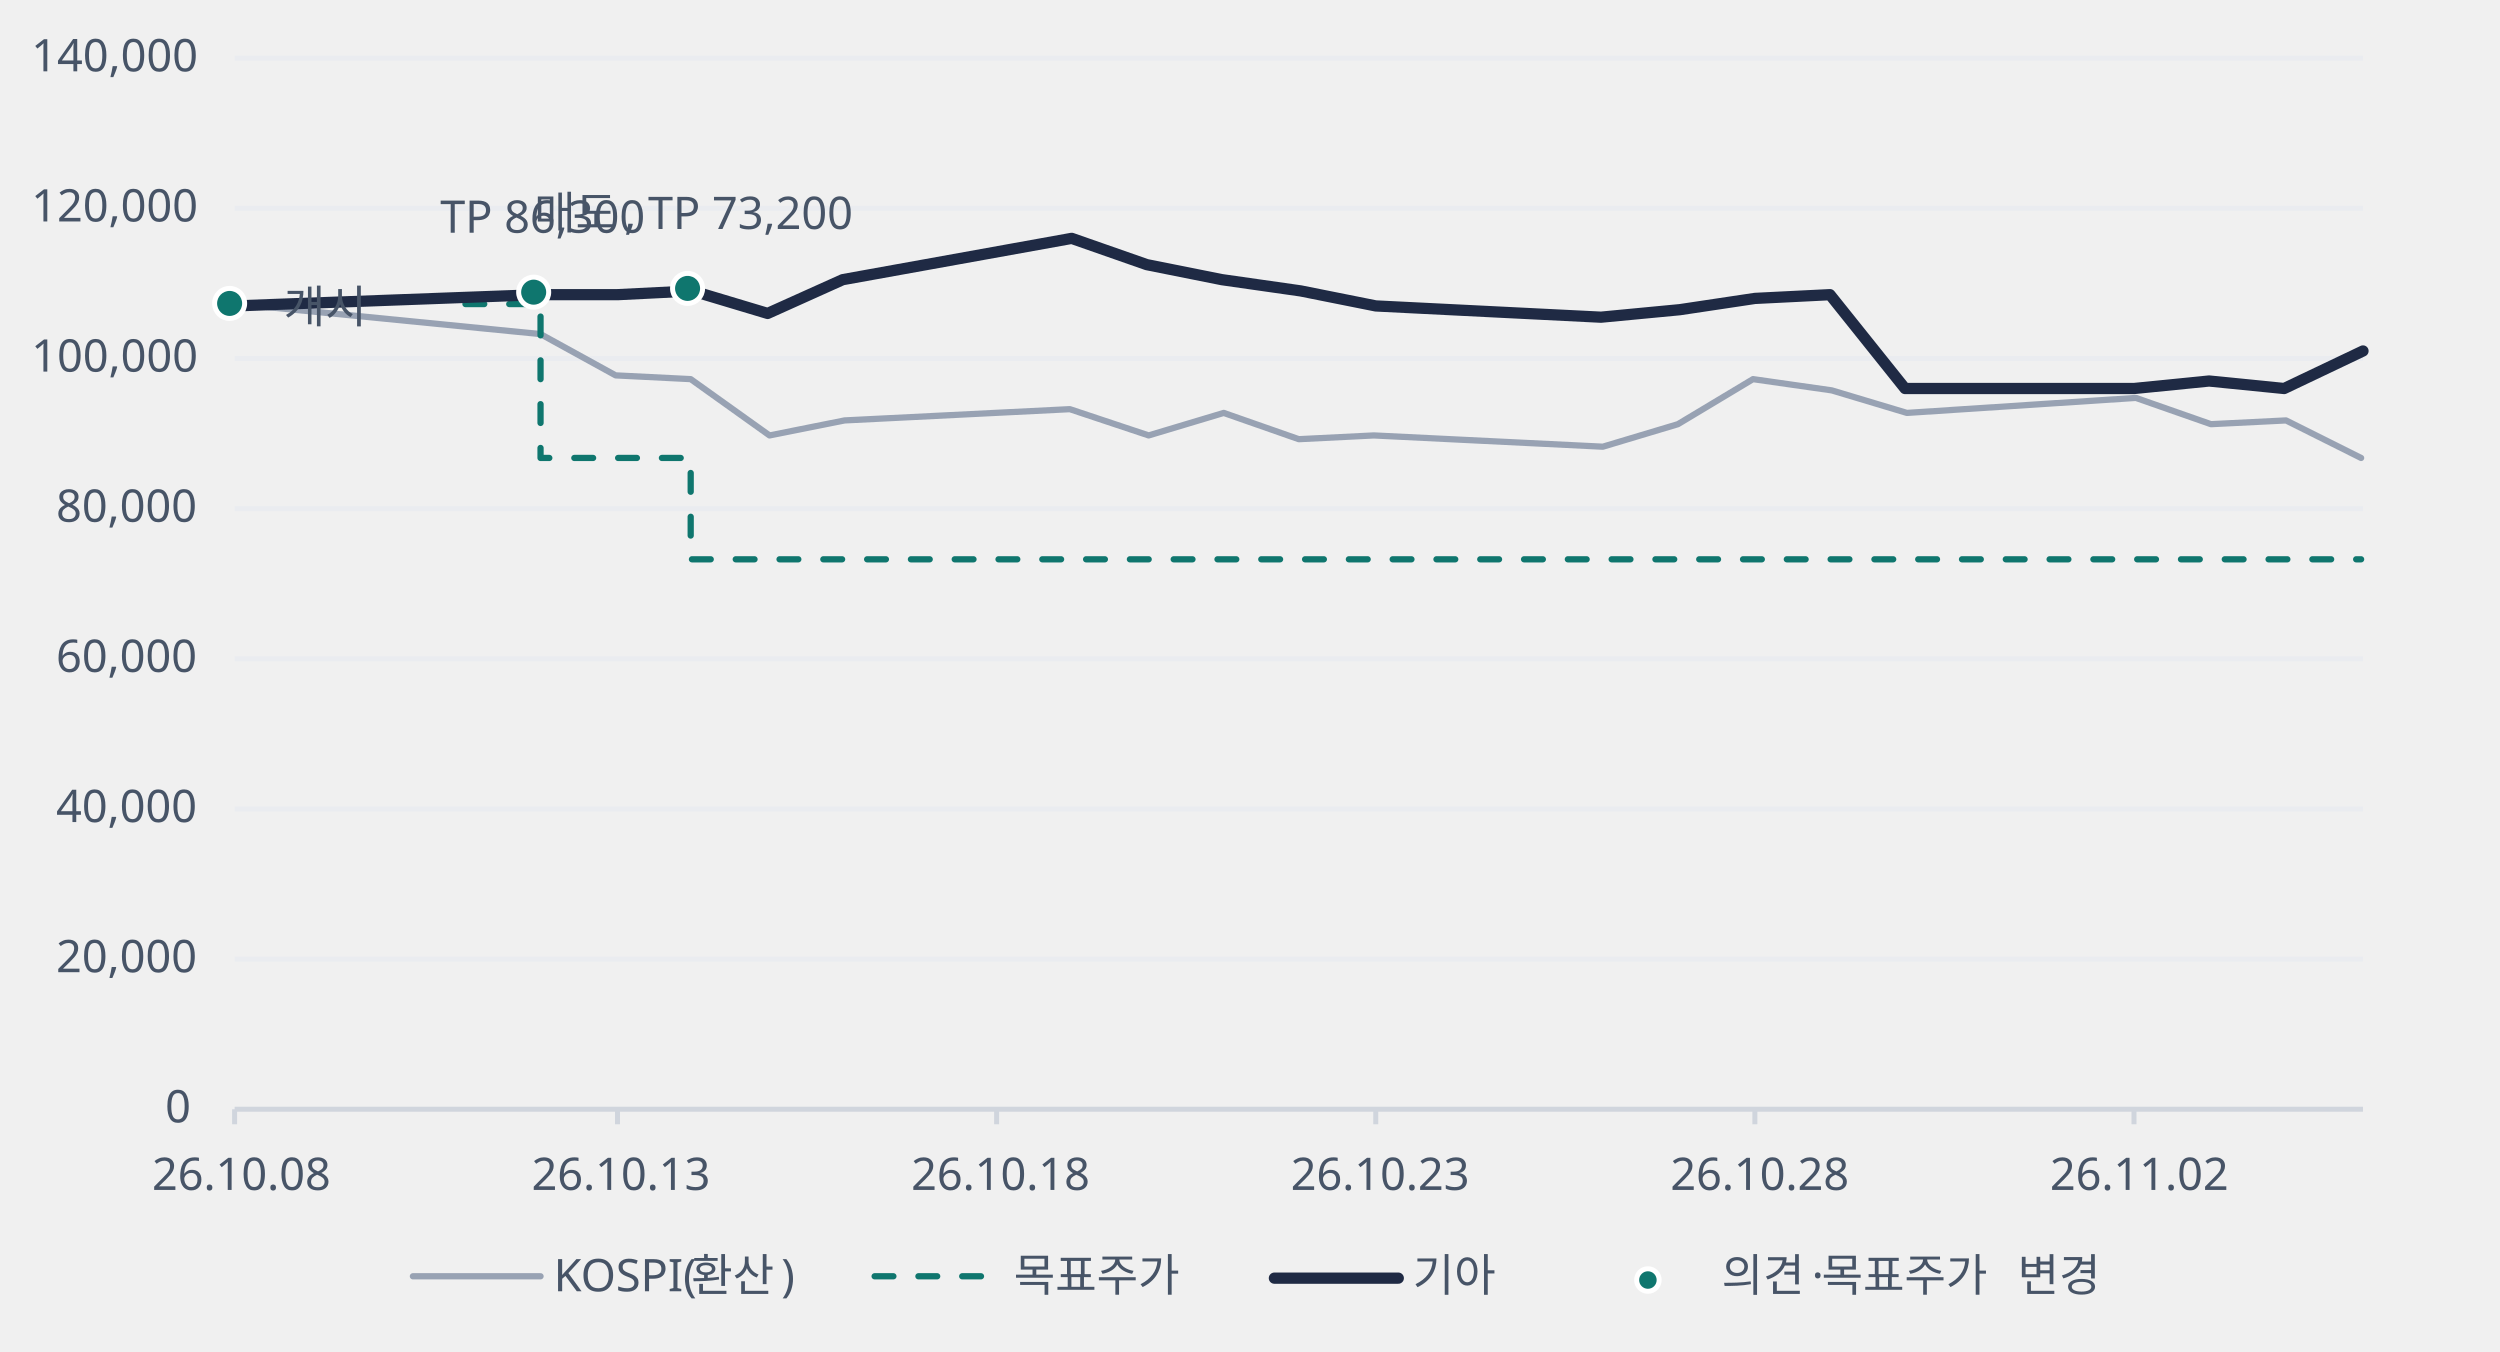
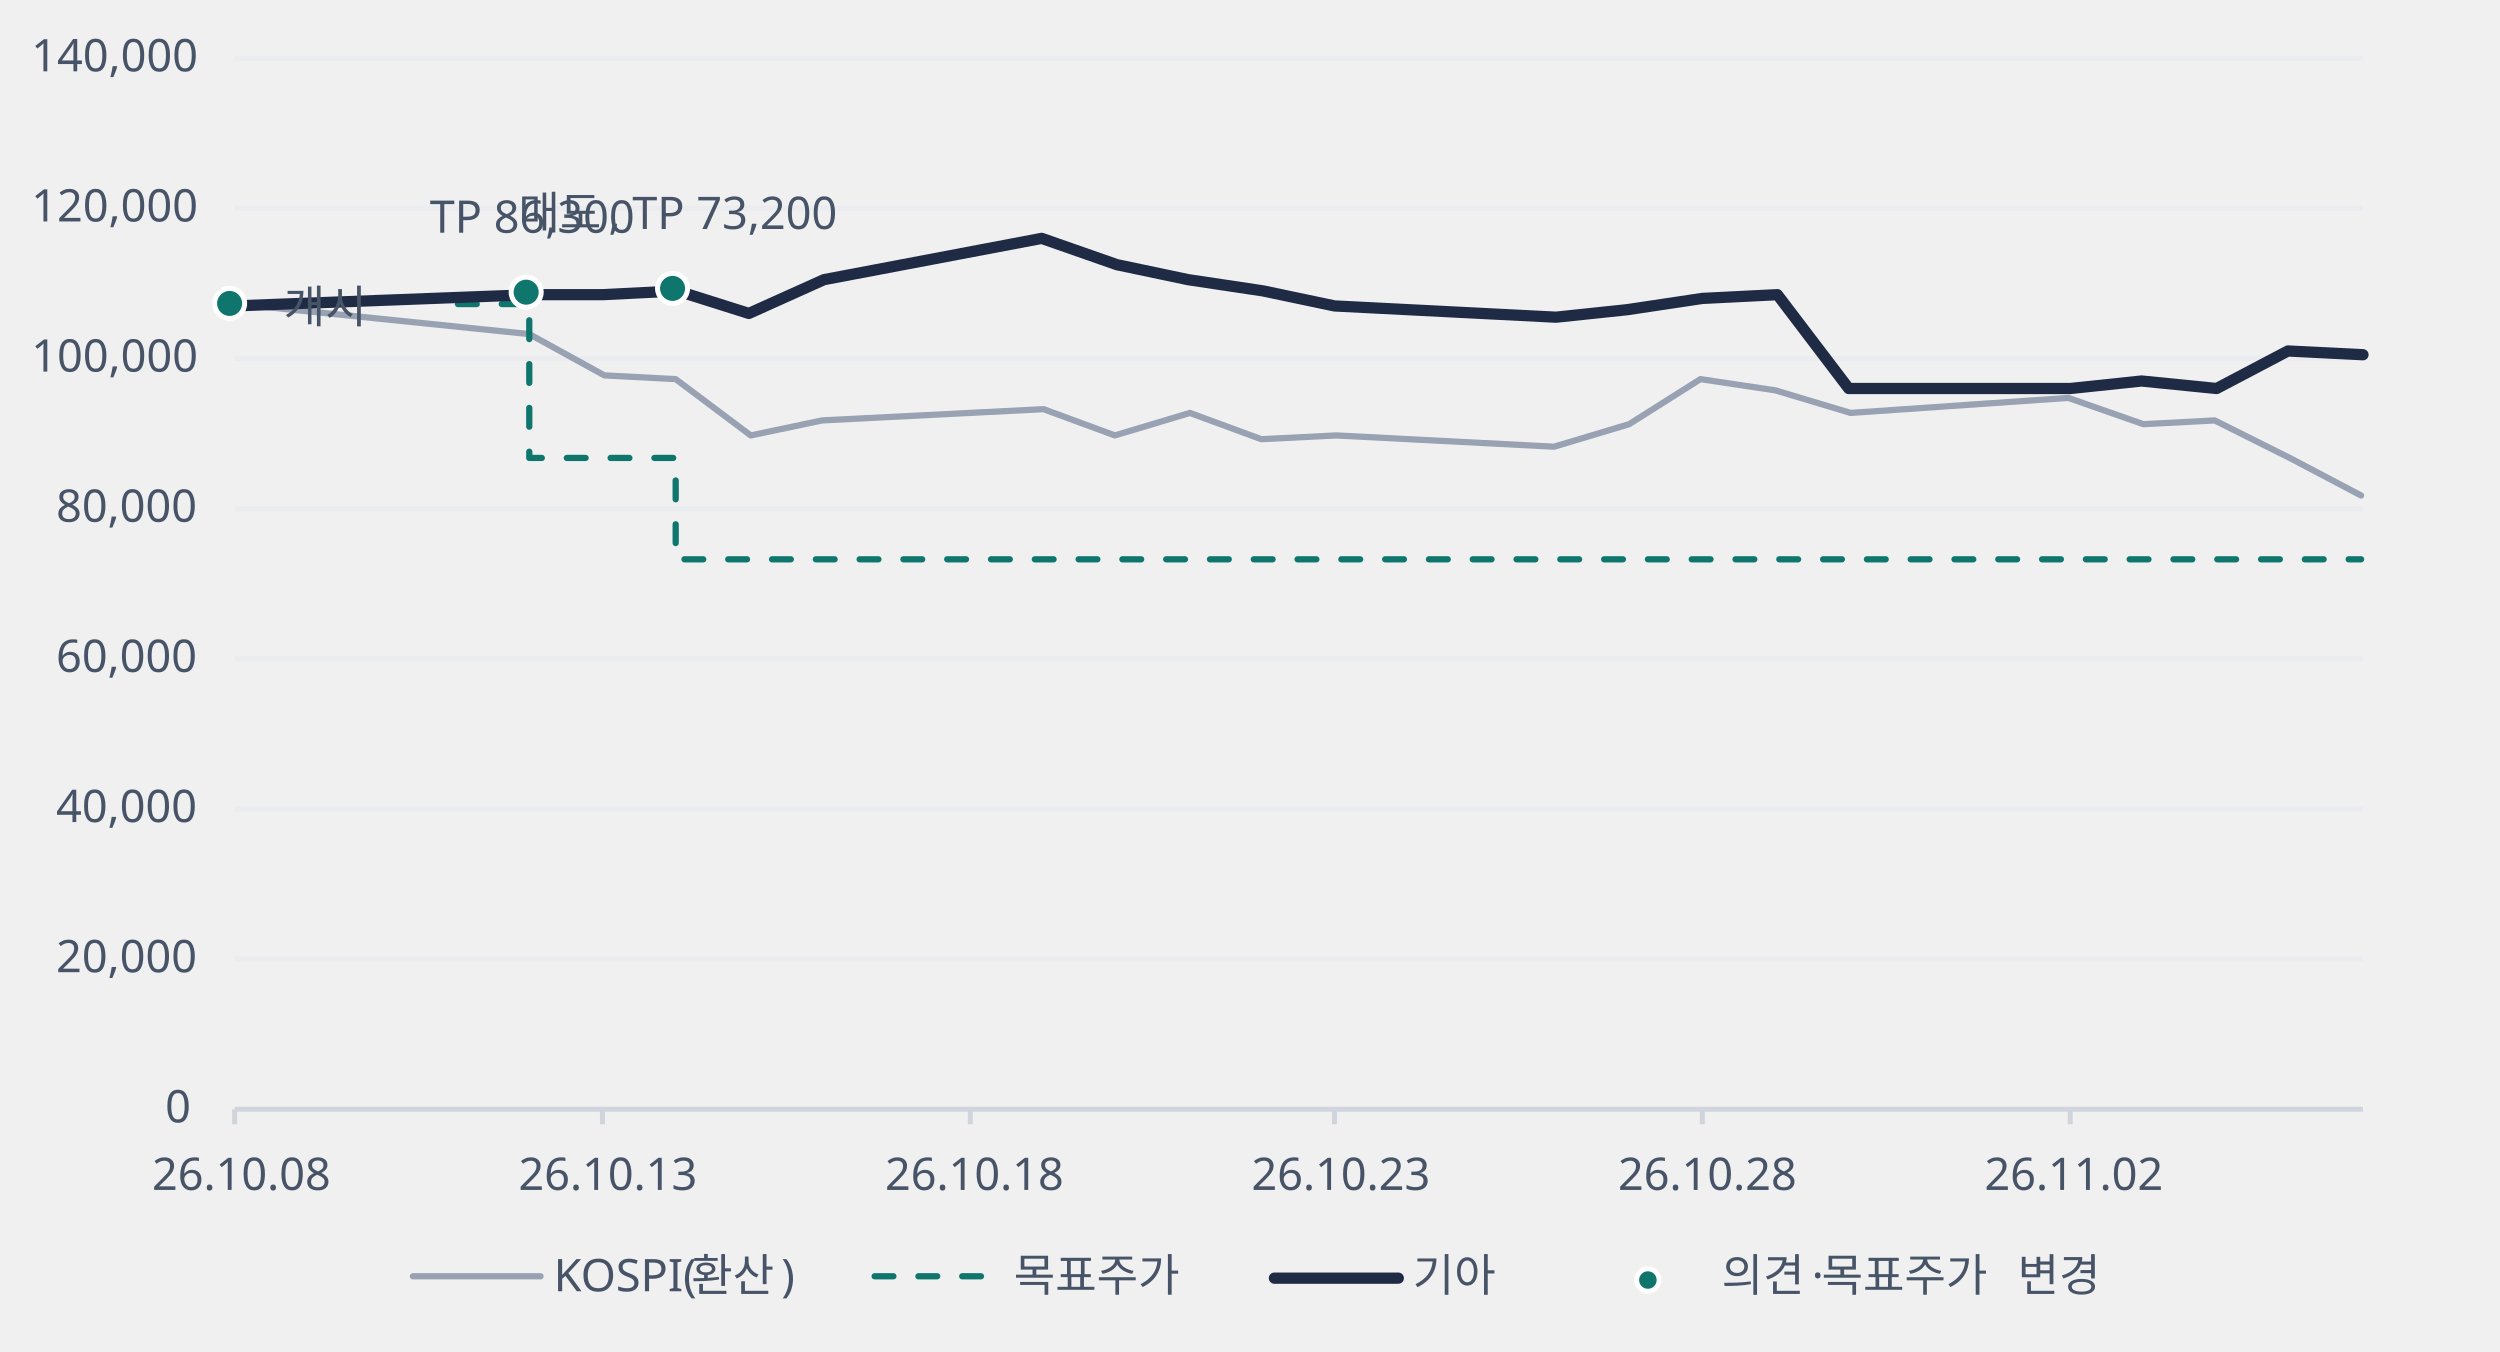
<svg xmlns="http://www.w3.org/2000/svg" width="666" height="360" xml:space="preserve" overflow="hidden">
  <defs>
    <clipPath id="clip0">
      <rect x="971" y="13" width="666" height="360" />
    </clipPath>
  </defs>
  <g clip-path="url(#clip0)" transform="translate(-971 -13)">
    <g>
      <path d="M1033.5 268.5 1600.5 268.5M1033.5 228.5 1600.5 228.5M1033.5 188.5 1600.5 188.5M1033.5 148.5 1600.5 148.5M1033.5 108.5 1600.5 108.5M1033.5 68.5 1600.5 68.5M1033.5 28.5 1600.5 28.5" stroke="#EAECF0" stroke-width="1.333" stroke-linejoin="round" stroke-miterlimit="10" fill="none" />
    </g>
    <g>
      <path d="M1033.5 308.5 1600.5 308.5" stroke="#D0D5DD" stroke-width="1.333" stroke-linejoin="round" stroke-miterlimit="10" fill="none" fill-rule="evenodd" />
    </g>
    <g>
-       <path d="M1033.5 308.5 1033.5 312.5M1135.5 308.5 1135.5 312.5M1236.5 308.5 1236.5 312.5M1337.5 308.5 1337.5 312.5M1438.5 308.5 1438.5 312.5M1539.5 308.5 1539.5 312.5" stroke="#D0D5DD" stroke-width="1.333" stroke-linejoin="round" stroke-miterlimit="10" fill="none" />
+       <path d="M1033.5 308.5 1033.5 312.5M1131.5 308.5 1131.5 312.5M1229.5 308.5 1229.5 312.5M1326.5 308.5 1326.5 312.5M1424.5 308.5 1424.5 312.5M1522.5 308.5 1522.5 312.5" stroke="#D0D5DD" stroke-width="1.333" stroke-linejoin="round" stroke-miterlimit="10" fill="none" />
    </g>
    <g>
-       <path d="M1034 94 1115 102 1135 113 1155 114 1176 129 1196 125 1256 122 1277 129 1297 123 1317 130 1337 129 1398 132 1418 126 1438 114 1459 117 1479 123 1540 119 1560 126 1580 125 1600 135" stroke="#98A2B3" stroke-width="1.667" stroke-linecap="round" stroke-linejoin="round" stroke-miterlimit="10" fill="none" />
+       <path d="M1034 94 1112 102 1132 113 1151 114 1171 129 1190 125 1249 122 1268 129 1288 123 1307 130 1327 129 1385 132 1405 126 1424 114 1444 117 1464 123 1522 119 1542 126 1561 125 1581 135 1600 145" stroke="#98A2B3" stroke-width="1.667" stroke-linecap="round" stroke-linejoin="round" stroke-miterlimit="10" fill="none" />
    </g>
    <g>
-       <path d="M1095 94 1115 94 1115 135 1155 135 1155 162 1600 162" stroke="#0F766E" stroke-width="1.667" stroke-linecap="round" stroke-linejoin="round" stroke-miterlimit="10" stroke-dasharray="5 6.667" fill="none" />
+       <path d="M1093 94 1112 94 1112 135 1151 135 1151 162 1600 162" stroke="#0F766E" stroke-width="1.667" stroke-linecap="round" stroke-linejoin="round" stroke-miterlimit="10" stroke-dasharray="5 6.667" fill="none" />
    </g>
    <g>
-       <path d="M1033.5 94.5 1114.5 91.5 1135.5 91.5 1155.5 90.5 1175.5 96.5 1195.5 87.5 1256.5 76.5 1276.5 83.5 1296.5 87.5 1317.5 90.5 1337.5 94.5 1397.5 97.5 1418.5 95.5 1438.5 92.5 1458.5 91.5 1478.5 116.5 1539.5 116.5 1559.5 114.5 1579.5 116.5 1600.5 106.5" stroke="#1F2A44" stroke-width="3" stroke-linecap="round" stroke-linejoin="round" stroke-miterlimit="10" fill="none" />
+       <path d="M1033.5 94.5 1112.5 91.5 1131.5 91.5 1151.5 90.5 1170.5 96.5 1190.5 87.5 1248.5 76.5 1268.5 83.5 1287.5 87.5 1307.5 90.5 1326.5 94.5 1385.5 97.5 1404.5 95.5 1424.5 92.5 1444.5 91.5 1463.5 116.5 1522.5 116.5 1541.5 114.5 1561.5 116.5 1580.5 106.5 1600.5 107.5" stroke="#1F2A44" stroke-width="3" stroke-linecap="round" stroke-linejoin="round" stroke-miterlimit="10" fill="none" />
    </g>
    <g>
      <path d="M1036.17 93.833C1036.17 96.042 1034.38 97.833 1032.17 97.833 1029.96 97.833 1028.17 96.042 1028.17 93.833 1028.17 91.624 1029.96 89.833 1032.17 89.833 1034.38 89.833 1036.17 91.624 1036.17 93.833Z" stroke="#FFFFFF" stroke-width="1.333" stroke-linejoin="round" stroke-miterlimit="10" fill="#0F766E" />
-       <path d="M1117.17 90.833C1117.17 93.042 1115.38 94.833 1113.17 94.833 1110.96 94.833 1109.17 93.042 1109.17 90.833 1109.17 88.624 1110.96 86.833 1113.17 86.833 1115.38 86.833 1117.17 88.624 1117.17 90.833Z" stroke="#FFFFFF" stroke-width="1.333" stroke-linejoin="round" stroke-miterlimit="10" fill="#0F766E" />
-       <path d="M1158.17 89.833C1158.17 92.042 1156.38 93.833 1154.17 93.833 1151.96 93.833 1150.17 92.042 1150.17 89.833 1150.17 87.624 1151.96 85.833 1154.17 85.833 1156.38 85.833 1158.17 87.624 1158.17 89.833Z" stroke="#FFFFFF" stroke-width="1.333" stroke-linejoin="round" stroke-miterlimit="10" fill="#0F766E" />
+       <path d="M1115.17 90.833C1115.17 93.042 1113.38 94.833 1111.17 94.833 1108.96 94.833 1107.17 93.042 1107.17 90.833 1107.17 88.624 1108.96 86.833 1111.17 86.833 1113.38 86.833 1115.17 88.624 1115.17 90.833Z" stroke="#FFFFFF" stroke-width="1.333" stroke-linejoin="round" stroke-miterlimit="10" fill="#0F766E" />
+       <path d="M1154.17 89.833C1154.17 92.042 1152.38 93.833 1150.17 93.833 1147.96 93.833 1146.17 92.042 1146.17 89.833 1146.17 87.624 1147.96 85.833 1150.17 85.833 1152.38 85.833 1154.17 87.624 1154.17 89.833Z" stroke="#FFFFFF" stroke-width="1.333" stroke-linejoin="round" stroke-miterlimit="10" fill="#0F766E" />
    </g>
    <g>
      <text fill="#475467" font-family="Malgun Gothic,Malgun Gothic_MSFontService,sans-serif" font-weight="400" font-size="12" transform="translate(1046.6 99)">개시</text>
    </g>
    <g>
-       <text fill="#475467" font-family="Malgun Gothic,Malgun Gothic_MSFontService,sans-serif" font-weight="400" font-size="12" transform="translate(1088.27 75)">TP 86,300</text>
+       <text fill="#475467" font-family="Malgun Gothic,Malgun Gothic_MSFontService,sans-serif" font-weight="400" font-size="12" transform="translate(1085.48 75)">TP 86,300</text>
    </g>
    <g>
-       <text fill="#475467" font-family="Malgun Gothic,Malgun Gothic_MSFontService,sans-serif" font-weight="400" font-size="12" transform="translate(1113.29 74)">매도</text>
+       <text fill="#475467" font-family="Malgun Gothic,Malgun Gothic_MSFontService,sans-serif" font-weight="400" font-size="12" transform="translate(1109.11 74)">매도</text>
    </g>
    <g>
-       <text fill="#475467" font-family="Malgun Gothic,Malgun Gothic_MSFontService,sans-serif" font-weight="400" font-size="12" transform="translate(1137.29 74)">, TP 73,200</text>
+       <text fill="#475467" font-family="Malgun Gothic,Malgun Gothic_MSFontService,sans-serif" font-weight="400" font-size="12" transform="translate(1133.11 74)">, TP 73,200</text>
    </g>
    <g>
      <text fill="#475467" font-family="Malgun Gothic,Malgun Gothic_MSFontService,sans-serif" font-weight="400" font-size="12" transform="translate(1014.99 312)">0</text>
    </g>
    <g>
      <text fill="#475467" font-family="Malgun Gothic,Malgun Gothic_MSFontService,sans-serif" font-weight="400" font-size="12" transform="translate(985.94 272)">20,000</text>
    </g>
    <g>
      <text fill="#475467" font-family="Malgun Gothic,Malgun Gothic_MSFontService,sans-serif" font-weight="400" font-size="12" transform="translate(985.94 232)">40,000</text>
    </g>
    <g>
      <text fill="#475467" font-family="Malgun Gothic,Malgun Gothic_MSFontService,sans-serif" font-weight="400" font-size="12" transform="translate(985.94 192)">60,000</text>
    </g>
    <g>
      <text fill="#475467" font-family="Malgun Gothic,Malgun Gothic_MSFontService,sans-serif" font-weight="400" font-size="12" transform="translate(985.94 152)">80,000</text>
    </g>
    <g>
      <text fill="#475467" font-family="Malgun Gothic,Malgun Gothic_MSFontService,sans-serif" font-weight="400" font-size="12" transform="translate(979.333 112)">100,000</text>
    </g>
    <g>
      <text fill="#475467" font-family="Malgun Gothic,Malgun Gothic_MSFontService,sans-serif" font-weight="400" font-size="12" transform="translate(979.333 72)">120,000</text>
    </g>
    <g>
      <text fill="#475467" font-family="Malgun Gothic,Malgun Gothic_MSFontService,sans-serif" font-weight="400" font-size="12" transform="translate(979.333 32)">140,000</text>
    </g>
    <g>
      <text fill="#475467" font-family="Malgun Gothic,Malgun Gothic_MSFontService,sans-serif" font-weight="400" font-size="12" transform="translate(1011.49 330)">26.10.08</text>
    </g>
    <g>
-       <text fill="#475467" font-family="Malgun Gothic,Malgun Gothic_MSFontService,sans-serif" font-weight="400" font-size="12" transform="translate(1112.61 330)">26.10.13</text>
+       <text fill="#475467" font-family="Malgun Gothic,Malgun Gothic_MSFontService,sans-serif" font-weight="400" font-size="12" transform="translate(1109.12 330)">26.10.13</text>
    </g>
    <g>
-       <text fill="#475467" font-family="Malgun Gothic,Malgun Gothic_MSFontService,sans-serif" font-weight="400" font-size="12" transform="translate(1213.73 330)">26.10.18</text>
+       <text fill="#475467" font-family="Malgun Gothic,Malgun Gothic_MSFontService,sans-serif" font-weight="400" font-size="12" transform="translate(1206.76 330)">26.10.18</text>
    </g>
    <g>
-       <text fill="#475467" font-family="Malgun Gothic,Malgun Gothic_MSFontService,sans-serif" font-weight="400" font-size="12" transform="translate(1314.85 330)">26.10.23</text>
+       <text fill="#475467" font-family="Malgun Gothic,Malgun Gothic_MSFontService,sans-serif" font-weight="400" font-size="12" transform="translate(1304.39 330)">26.10.23</text>
    </g>
    <g>
-       <text fill="#475467" font-family="Malgun Gothic,Malgun Gothic_MSFontService,sans-serif" font-weight="400" font-size="12" transform="translate(1415.98 330)">26.10.28</text>
+       <text fill="#475467" font-family="Malgun Gothic,Malgun Gothic_MSFontService,sans-serif" font-weight="400" font-size="12" transform="translate(1402.03 330)">26.10.28</text>
    </g>
    <g>
-       <text fill="#475467" font-family="Malgun Gothic,Malgun Gothic_MSFontService,sans-serif" font-weight="400" font-size="12" transform="translate(1517.1 330)">26.11.02</text>
+       <text fill="#475467" font-family="Malgun Gothic,Malgun Gothic_MSFontService,sans-serif" font-weight="400" font-size="12" transform="translate(1499.66 330)">26.11.02</text>
    </g>
    <g>
      <path d="M1081 353 1115 353" stroke="#98A2B3" stroke-width="1.667" stroke-linecap="round" stroke-linejoin="round" stroke-miterlimit="10" fill="none" fill-rule="evenodd" />
    </g>
    <g>
      <text fill="#475467" font-family="Malgun Gothic,Malgun Gothic_MSFontService,sans-serif" font-weight="400" font-size="12" transform="translate(1118.51 357)">KOSPI(</text>
    </g>
    <g>
      <text fill="#475467" font-family="Malgun Gothic,Malgun Gothic_MSFontService,sans-serif" font-weight="400" font-size="12" transform="translate(1155.13 357)">환산</text>
    </g>
    <g>
      <text fill="#475467" font-family="Malgun Gothic,Malgun Gothic_MSFontService,sans-serif" font-weight="400" font-size="12" transform="translate(1179.13 357)">)</text>
    </g>
    <g>
      <path d="M1204 353 1237 353" stroke="#0F766E" stroke-width="1.667" stroke-linecap="round" stroke-linejoin="round" stroke-miterlimit="10" stroke-dasharray="5 6.667" fill="none" fill-rule="evenodd" />
    </g>
    <g>
      <text fill="#475467" font-family="Malgun Gothic,Malgun Gothic_MSFontService,sans-serif" font-weight="400" font-size="12" transform="translate(1241.07 357)">목표주가</text>
    </g>
    <g>
      <path d="M1310.5 353.5 1343.5 353.5" stroke="#1F2A44" stroke-width="3" stroke-linecap="round" stroke-linejoin="round" stroke-miterlimit="10" fill="none" fill-rule="evenodd" />
    </g>
    <g>
      <text fill="#475467" font-family="Malgun Gothic,Malgun Gothic_MSFontService,sans-serif" font-weight="400" font-size="12" transform="translate(1347.36 357)">기아</text>
    </g>
    <g>
      <path d="M1413 354C1413 355.657 1411.66 357 1410 357 1408.34 357 1407 355.657 1407 354 1407 352.343 1408.34 351 1410 351 1411.66 351 1413 352.343 1413 354Z" stroke="#FFFFFF" stroke-width="1.333" stroke-linejoin="round" stroke-miterlimit="10" fill="#0F766E" />
    </g>
    <g>
      <text fill="#475467" font-family="Malgun Gothic,Malgun Gothic_MSFontService,sans-serif" font-weight="400" font-size="12" transform="translate(1429.64 357)">의견</text>
    </g>
    <g>
      <text fill="#475467" font-family="Malgun Gothic,Malgun Gothic_MSFontService,sans-serif" font-weight="400" font-size="12" transform="translate(1453.64 357)">·</text>
    </g>
    <g>
      <text fill="#475467" font-family="Malgun Gothic,Malgun Gothic_MSFontService,sans-serif" font-weight="400" font-size="12" transform="translate(1456.27 357)">목표주가</text>
    </g>
    <g>
      <text fill="#475467" font-family="Malgun Gothic,Malgun Gothic_MSFontService,sans-serif" font-weight="400" font-size="12" transform="translate(1508.49 357)">변경</text>
    </g>
  </g>
</svg>
